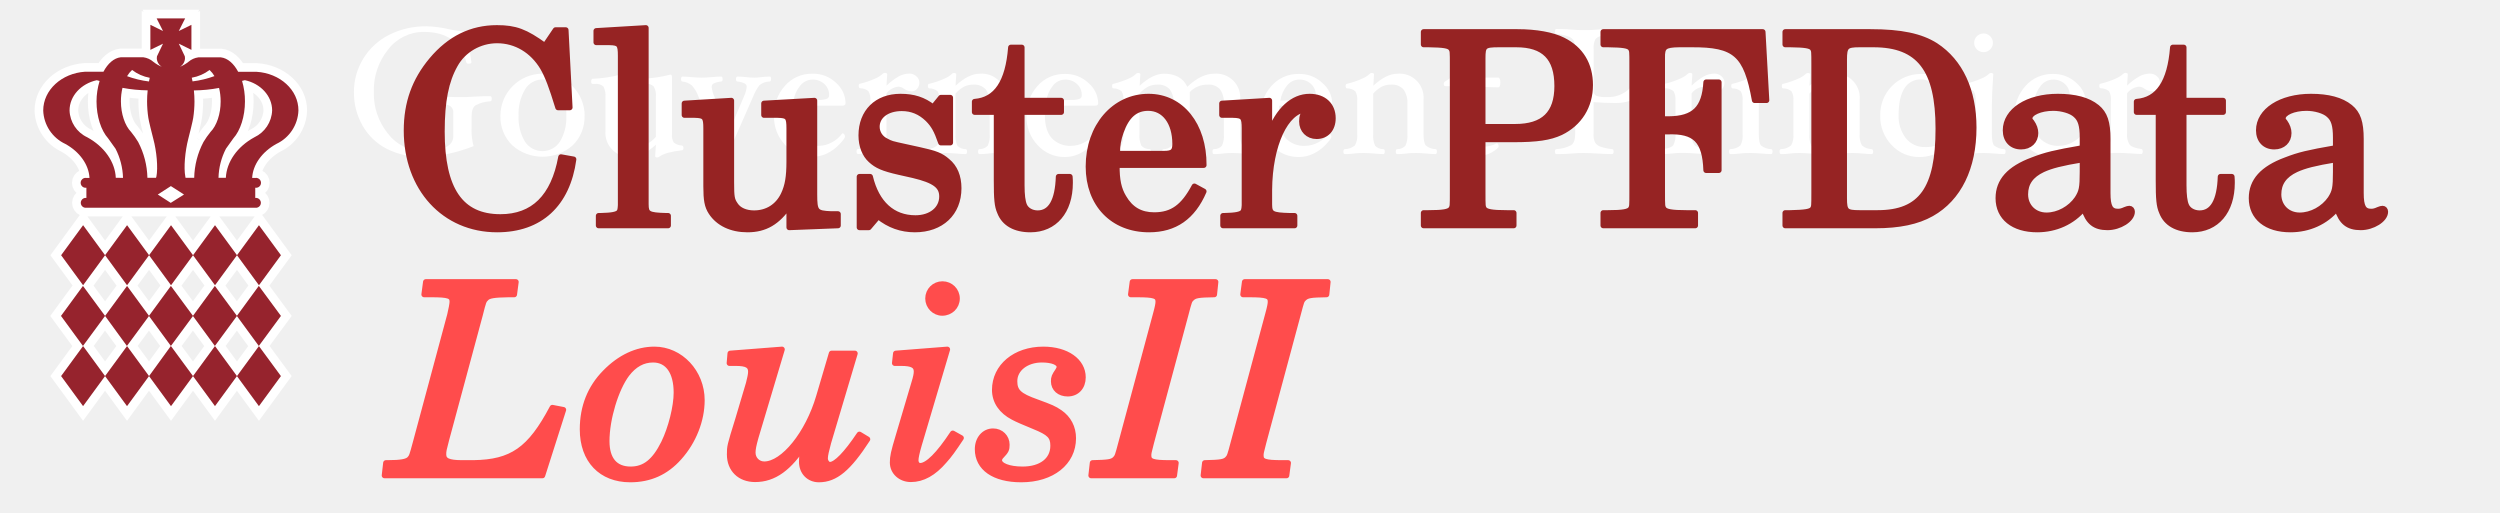
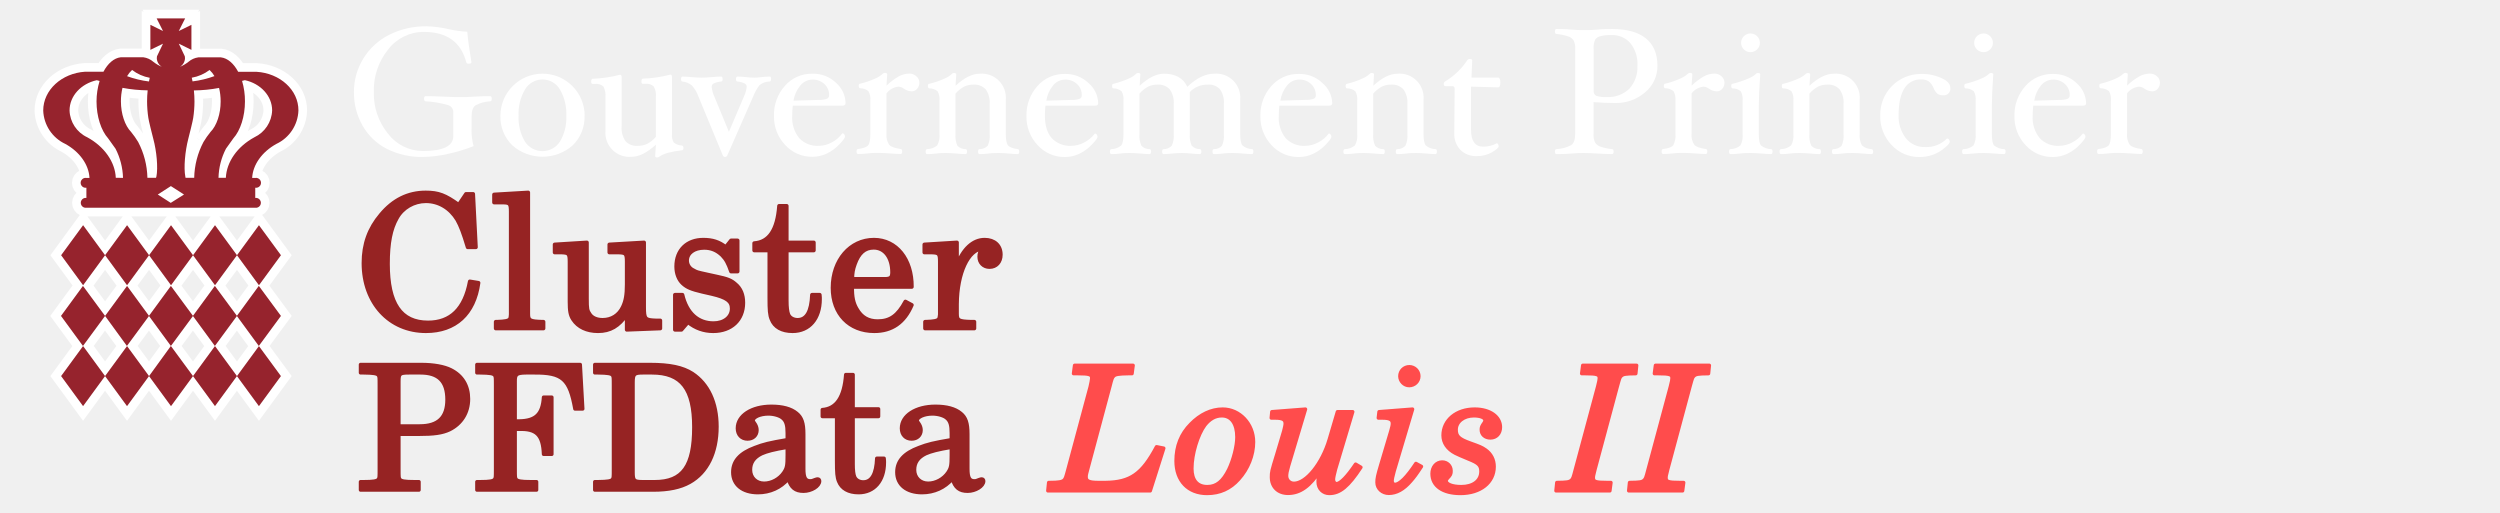
<svg xmlns="http://www.w3.org/2000/svg" width="200" height="41" enable-background="new 0 0 259.9 40" version="1.1" viewBox="0 0 200 41">
  <path class="c" d="m8.406 20.418-1.758 2.401-1.758-2.401 1.758-2.403zm3.518 0-1.76 2.403-1.758-2.406 1.76-2.401zm3.518 0-1.76 2.403-1.758-2.403 1.758-2.401zm3.516 0-1.758 2.401-1.758-2.401 1.758-2.403zm3.518 0-1.76 2.403-1.758-2.403 1.758-2.401zm-14.071 4.856-1.768 2.403-1.758-2.403 1.758-2.401zm3.518 0-1.77 2.403-1.748-2.403 1.76-2.401zm3.518 0-1.77 2.403-1.758-2.403 1.758-2.401zm3.516 0-1.768 2.403-1.758-2.403 1.758-2.401zm3.518 0-1.77 2.403-1.758-2.403 1.758-2.403zm-14.071 4.812-1.758 2.403-1.758-2.403 1.758-2.403zm3.518 0-1.76 2.406-1.758-2.406 1.76-2.401zm3.518 0-1.76 2.406-1.758-2.403 1.748-2.411zm3.516 0-1.758 2.403-1.758-2.403 1.758-2.403zm3.518 0-1.76 2.406-1.758-2.403 1.758-2.401zm-1.956-24.342h-1.464c-0.349-0.658-0.838-1.093-1.382-1.155h-1.807a1.516 1.516 0 0 0-0.786 0.354 2.742 2.742 0 0 1-0.687 0.403 0.826 0.826 0 0 0 0.408-0.692 0.762 0.762 0 0 0-0.015-0.151l-0.48-1.009 1.009 0.495v-2.003l-1.011 0.495 0.509-1.009h-2.28l0.509 1.009-1.011-0.495v2.003l1.011-0.495-0.482 1.009a0.762 0.762 0 0 0-0.015 0.151 0.826 0.826 0 0 0 0.408 0.692 2.742 2.742 0 0 1-0.687-0.403 1.508 1.508 0 0 0-0.796-0.361h-1.81c-0.544 0.062-1.034 0.495-1.382 1.155h-1.464c-1.872 0.119-3.355 1.459-3.355 3.103a3.066 3.066 0 0 0 1.765 2.673c1.15 0.63 1.882 1.659 1.936 2.72h-0.247a0.398 0.398 0 1 0 0 0.786v0.813a0.398 0.398 0 1 0 0 0.789h13.508a0.398 0.398 0 1 0 0-0.789v-0.813a0.398 0.398 0 1 0 0-0.786h-0.247c0.054-1.056 0.786-2.084 1.936-2.72a3.066 3.066 0 0 0 1.765-2.673c0.012-1.644-1.479-2.984-3.355-3.096zm-3.758-0.151a2.166 2.166 0 0 1 0.396 0.495 7.781 7.781 0 0 1-1.753 0.423c-0.017-0.099-0.042-0.198-0.062-0.294a3.288 3.288 0 0 0 1.429-0.623zm-6.199 0a3.288 3.288 0 0 0 1.419 0.631c-0.02 0.096-0.042 0.195-0.062 0.294a7.816 7.816 0 0 1-1.753-0.423 2.225 2.225 0 0 1 0.405-0.502zm-1.298 8.632c-0.052-1.261-0.912-2.495-2.28-3.241a2.455 2.455 0 0 1-1.419-2.144c0-1.169 0.927-2.151 2.178-2.423 0.077 0.017 0.153 0.037 0.227 0.059a5.59 5.59 0 0 0-0.247 1.637c0 1.197 0.359 2.319 0.937 2.967l0.586 0.821a5.417 5.417 0 0 1 0.596 2.327zm3.237-0.082-0.015 0.079h-0.692a6.456 6.456 0 0 0-0.742-2.866 6.755 6.755 0 0 0-0.564-0.801c-0.495-0.507-0.813-1.446-0.813-2.445a4.567 4.567 0 0 1 0.124-1.083 11.374 11.374 0 0 0 2.015 0.2 8.407 8.407 0 0 0-0.047 0.88 8.968 8.968 0 0 0 0.101 1.32s0.017 0.203 0.398 1.686c0.265 0.987 0.391 2.297 0.245 3.029zm1.16 2.087-1.036-0.668 1.046-0.675 1.051 0.675zm2.618-4.871a6.429 6.429 0 0 0-0.742 2.866h-0.692l-0.015-0.079c-0.146-0.742-0.02-2.052 0.23-3.026 0.381-1.484 0.398-1.686 0.398-1.686a8.968 8.968 0 0 0 0.101-1.32 8.407 8.407 0 0 0-0.047-0.88 11.374 11.374 0 0 0 2.015-0.2 4.564 4.564 0 0 1 0.126 1.083c0 0.989-0.312 1.938-0.816 2.445a6.755 6.755 0 0 0-0.559 0.799zm4.072-0.376c-1.37 0.742-2.225 1.978-2.282 3.241h-0.588a5.348 5.348 0 0 1 0.596-2.327l0.586-0.821c0.576-0.645 0.935-1.768 0.935-2.967a5.687 5.687 0 0 0-0.232-1.637c0.074-0.022 0.148-0.042 0.225-0.059 1.251 0.272 2.181 1.254 2.181 2.423a2.473 2.473 0 0 1-1.419 2.146z" fill="#fff" stroke="#fff" stroke-width="1.385" />
  <path class="c" d="m8.406 20.418-1.758 2.401-1.758-2.401 1.758-2.403zm3.518 0-1.76 2.403-1.758-2.406 1.76-2.401zm3.518 0-1.76 2.403-1.758-2.403 1.758-2.401zm3.516 0-1.758 2.401-1.758-2.401 1.758-2.403zm3.518 0-1.76 2.403-1.758-2.403 1.758-2.401zm-14.071 4.856-1.768 2.403-1.758-2.403 1.758-2.401zm3.518 0-1.77 2.403-1.748-2.403 1.76-2.401zm3.518 0-1.77 2.403-1.758-2.403 1.758-2.401zm3.516 0-1.768 2.403-1.758-2.403 1.758-2.401zm3.518 0-1.77 2.403-1.758-2.403 1.758-2.403zm-14.071 4.812-1.758 2.403-1.758-2.403 1.758-2.403zm3.518 0-1.76 2.406-1.758-2.406 1.76-2.401zm3.518 0-1.76 2.406-1.758-2.403 1.748-2.411zm3.516 0-1.758 2.403-1.758-2.403 1.758-2.403zm3.518 0-1.76 2.406-1.758-2.403 1.758-2.401zm-1.956-24.342h-1.464c-0.349-0.658-0.838-1.093-1.382-1.155h-1.807a1.516 1.516 0 0 0-0.786 0.354 2.742 2.742 0 0 1-0.687 0.403 0.826 0.826 0 0 0 0.408-0.692 0.762 0.762 0 0 0-0.015-0.151l-0.48-1.009 1.009 0.495v-2.003l-1.011 0.495 0.509-1.009h-2.28l0.509 1.009-1.011-0.495v2.003l1.011-0.495-0.482 1.009a0.762 0.762 0 0 0-0.015 0.151 0.826 0.826 0 0 0 0.408 0.692 2.742 2.742 0 0 1-0.687-0.403 1.508 1.508 0 0 0-0.796-0.361h-1.81c-0.544 0.062-1.034 0.495-1.382 1.155h-1.464c-1.872 0.119-3.355 1.459-3.355 3.103a3.066 3.066 0 0 0 1.765 2.673c1.15 0.63 1.882 1.659 1.936 2.72h-0.247a0.398 0.398 0 1 0 0 0.786v0.813a0.398 0.398 0 1 0 0 0.789h13.508a0.398 0.398 0 1 0 0-0.789v-0.813a0.398 0.398 0 1 0 0-0.786h-0.247c0.054-1.056 0.786-2.084 1.936-2.72a3.066 3.066 0 0 0 1.765-2.673c0.012-1.644-1.479-2.984-3.355-3.096zm-3.758-0.151a2.166 2.166 0 0 1 0.396 0.495 7.781 7.781 0 0 1-1.753 0.423c-0.017-0.099-0.042-0.198-0.062-0.294a3.288 3.288 0 0 0 1.429-0.623zm-6.199 0a3.288 3.288 0 0 0 1.419 0.631c-0.02 0.096-0.042 0.195-0.062 0.294a7.816 7.816 0 0 1-1.753-0.423 2.225 2.225 0 0 1 0.405-0.502zm-1.298 8.632c-0.052-1.261-0.912-2.495-2.28-3.241a2.455 2.455 0 0 1-1.419-2.144c0-1.169 0.927-2.151 2.178-2.423 0.077 0.017 0.153 0.037 0.227 0.059a5.59 5.59 0 0 0-0.247 1.637c0 1.197 0.359 2.319 0.937 2.967l0.586 0.821a5.417 5.417 0 0 1 0.596 2.327zm3.237-0.082-0.015 0.079h-0.692a6.456 6.456 0 0 0-0.742-2.866 6.755 6.755 0 0 0-0.564-0.801c-0.495-0.507-0.813-1.446-0.813-2.445a4.567 4.567 0 0 1 0.124-1.083 11.374 11.374 0 0 0 2.015 0.2 8.407 8.407 0 0 0-0.047 0.88 8.968 8.968 0 0 0 0.101 1.32s0.017 0.203 0.398 1.686c0.265 0.987 0.391 2.297 0.245 3.029zm1.16 2.087-1.036-0.668 1.046-0.675 1.051 0.675zm2.618-4.871a6.429 6.429 0 0 0-0.742 2.866h-0.692l-0.015-0.079c-0.146-0.742-0.02-2.052 0.23-3.026 0.381-1.484 0.398-1.686 0.398-1.686a8.968 8.968 0 0 0 0.101-1.32 8.407 8.407 0 0 0-0.047-0.88 11.374 11.374 0 0 0 2.015-0.2 4.564 4.564 0 0 1 0.126 1.083c0 0.989-0.312 1.938-0.816 2.445a6.755 6.755 0 0 0-0.559 0.799zm4.072-0.376c-1.37 0.742-2.225 1.978-2.282 3.241h-0.588a5.348 5.348 0 0 1 0.596-2.327l0.586-0.821c0.576-0.645 0.935-1.768 0.935-2.967a5.687 5.687 0 0 0-0.232-1.637c0.074-0.022 0.148-0.042 0.225-0.059 1.251 0.272 2.181 1.254 2.181 2.423a2.473 2.473 0 0 1-1.419 2.146z" fill="#96232d" stroke-width=".247" />
  <g transform="matrix(.60611 0 0 .60611 -42.439 32.745)">
    <g transform="matrix(.44483 0 0 .44483 -124.02 -88.45)" fill="#fff">
      <path d="m582.12 106.73c0 0.44-0.14 0.68-0.43 0.72a10.3 10.3 0 0 0-4.39 1.2c-0.78 0.55-1.16 1.65-1.16 3.31v3.14a18.3 18.3 0 0 0 0.59 5.66 49.92 49.92 0 0 1-7.7 2.31 35.46 35.46 0 0 1-7.3 0.89 23 23 0 0 1-10.74-2.4 17.44 17.44 0 0 1-7.19-6.87 19.61 19.61 0 0 1-2.57-9.94 18.73 18.73 0 0 1 2.79-10 19 19 0 0 1 7.7-7.05 24 24 0 0 1 11.13-2.51 33.38 33.38 0 0 1 6.5 0.85 29.26 29.26 0 0 0 5.5 0.75c0.23 2.49 0.65 5.51 1.24 9.07 0 0.29-0.29 0.43-0.86 0.43-0.38 0-0.6-0.14-0.67-0.43q-2.37-9-12.56-9a13.21 13.21 0 0 0-10.59 5.17 19.18 19.18 0 0 0-4.28 12.67 18.77 18.77 0 0 0 4.23 12.39 13 13 0 0 0 10.35 5.11q9 0 9-4.43v-7.06a2.16 2.16 0 0 0-1.43-2.1 29 29 0 0 0-6.81-1.16c-0.28 0-0.43-0.26-0.43-0.79s0.15-0.73 0.43-0.73c1.2 0 3 0 5.31 0.13s3.92 0.14 5 0.14 2.49 0 4.26-0.14 3.44-0.13 4.64-0.13c0.32 0.07 0.44 0.3 0.44 0.8z" />
      <path d="m609.66 111.74a11.75 11.75 0 0 1-3.48 8.74 13.56 13.56 0 0 1-18 0 11.75 11.75 0 0 1-3.49-8.73 12.5 12.5 0 1 1 25 0zm-5.42 0a14.16 14.16 0 0 0-1.89-7.8 6 6 0 0 0-10.36 0 14.1 14.1 0 0 0-1.91 7.79 13.77 13.77 0 0 0 1.88 7.67 6.19 6.19 0 0 0 10.4 0 13.71 13.71 0 0 0 1.88-7.71z" />
      <path d="m639 121.36c0 0.38-0.14 0.59-0.43 0.62-3.25 0.36-5.48 1-6.67 1.85a1.29 1.29 0 0 1-0.75 0.29c-0.36 0-0.54-0.14-0.54-0.43l0.21-3.36c-2.64 2.38-5 3.58-7.18 3.58a7.13 7.13 0 0 1-7.78-7.7v-10a5.6 5.6 0 0 0-0.61-3.15 3.08 3.08 0 0 0-2.45-0.77h-0.77c-0.27 0-0.41-0.23-0.41-0.69s0.15-0.84 0.43-0.84a36.76 36.76 0 0 0 8.13-1.2c0.32 0 0.48 0.23 0.48 0.67v14.67a6.76 6.76 0 0 0 1.16 4.39 4.46 4.46 0 0 0 3.62 1.37 6.34 6.34 0 0 0 2.8-0.58 8.92 8.92 0 0 0 2.58-2.09v-11.8a5.38 5.38 0 0 0-0.63-3.14 3.08 3.08 0 0 0-2.5-0.79h-0.76c-0.26 0-0.4-0.23-0.4-0.69s0.15-0.84 0.43-0.84a37 37 0 0 0 8.15-1.2c0.33 0 0.49 0.23 0.49 0.67v17a4.08 4.08 0 0 0 0.52 2.47 4 4 0 0 0 2.45 0.89c0.28 0.09 0.43 0.33 0.43 0.8z" />
      <path d="m665 100.84c0 0.46-0.14 0.7-0.43 0.74a4.87 4.87 0 0 0-3 1.07 13.94 13.94 0 0 0-1.91 3.44l-7.66 17.44a0.71 0.71 0 0 1-1.31 0l-7.22-17.44a9.27 9.27 0 0 0-2-3.37 5.13 5.13 0 0 0-2.76-1.14c-0.29 0-0.43-0.28-0.43-0.72s0.14-0.75 0.42-0.75c0.71 0 1.59 0.06 2.65 0.16s2.13 0.16 3 0.16 1.88-0.05 3.1-0.16 2-0.16 2.74-0.16c0.29 0 0.43 0.25 0.43 0.75s-0.14 0.68-0.43 0.72a6.42 6.42 0 0 0-2.22 0.57 1.15 1.15 0 0 0-0.6 1 9.52 9.52 0 0 0 0.78 2.86l4.34 10.5 4.45-10.47a8.82 8.82 0 0 0 0.84-2.89 1.14 1.14 0 0 0-0.62-1 6.33 6.33 0 0 0-2.15-0.57c-0.29 0-0.43-0.28-0.43-0.72s0.14-0.75 0.43-0.75a24.86 24.86 0 0 1 2.55 0.16 20.89 20.89 0 0 0 2.47 0.16c0.37 0 1 0 1.82-0.13a26.24 26.24 0 0 1 2.81-0.19c0.22 0 0.34 0.24 0.34 0.73z" />
      <path d="m687.1 108c0 0.5-0.33 0.75-1 0.75h-14.66a26.29 26.29 0 0 0-0.17 3 9.61 9.61 0 0 0 2.06 6.6 7.38 7.38 0 0 0 5.83 2.31 8.22 8.22 0 0 0 3.83-1 9 9 0 0 0 3.11-2.66l0.14-0.06a0.62 0.62 0 0 1 0.47 0.3 1.08 1.08 0 0 1 0.22 0.69c0 0.38-0.57 1.15-1.71 2.33a12.47 12.47 0 0 1-3.73 2.71 9.91 9.91 0 0 1-4.21 0.94 10.68 10.68 0 0 1-8.12-3.53 12.14 12.14 0 0 1-3.3-8.64 12.83 12.83 0 0 1 3.23-8.86 10.51 10.51 0 0 1 8.19-3.62 9.71 9.71 0 0 1 7 2.71 8.17 8.17 0 0 1 2.82 6.03zm-4.88-2.34a4.39 4.39 0 0 0-1.38-3.32 5 5 0 0 0-3.56-1.33 4.64 4.64 0 0 0-3.58 1.73 9.33 9.33 0 0 0-2.05 4.52l7.45-0.22a7 7 0 0 0 2.41-0.32 1.06 1.06 0 0 0 0.71-1.11z" />
      <path d="m709 101.92a2.65 2.65 0 0 1-0.66 1.82 2.05 2.05 0 0 1-1.6 0.75 4.14 4.14 0 0 1-2.33-0.78 2.93 2.93 0 0 0-1.58-0.61 5.07 5.07 0 0 0-3.59 2v12a5 5 0 0 0 0.8 3.24c0.54 0.62 1.68 1 3.44 1.27q0.42 0 0.42 0.72t-0.42 0.75c-0.74 0-1.77-0.06-3.11-0.16s-2.66-0.16-3.53-0.16-2 0-3.23 0.16-2.09 0.16-2.82 0.16c-0.28 0-0.43-0.25-0.43-0.75s0.15-0.69 0.43-0.72c1.56-0.2 2.55-0.56 3-1.09s0.66-1.67 0.66-3.41v-9.86a4.72 4.72 0 0 0-0.55-2.79 3.77 3.77 0 0 0-2.46-0.88c-0.28 0-0.43-0.24-0.43-0.71s0.15-0.65 0.43-0.65a24.1 24.1 0 0 0 4.38-1.49 7.86 7.86 0 0 0 2.26-1.4 0.92 0.92 0 0 1 0.64-0.32c0.49 0 0.74 0.15 0.74 0.43l-0.21 3.36a18.53 18.53 0 0 1 3.68-2.77 6.57 6.57 0 0 1 3.07-0.8 3 3 0 0 1 2.12 0.8 2.44 2.44 0 0 1 0.88 1.89z" />
      <path d="m738.63 122.36c0 0.5-0.14 0.75-0.43 0.75-0.71 0-1.59-0.06-2.63-0.16s-2.14-0.16-3-0.16-1.91 0-3.07 0.16-1.94 0.16-2.65 0.16c-0.29 0-0.43-0.25-0.43-0.75s0.15-0.69 0.43-0.72a3.31 3.31 0 0 0 2.43-1 6.78 6.78 0 0 0 0.58-3.47v-8.91a6.69 6.69 0 0 0-1.18-4.37 4.53 4.53 0 0 0-3.65-1.39 6 6 0 0 0-2.75 0.59 9.09 9.09 0 0 0-2.56 2.08v12a6.92 6.92 0 0 0 0.57 3.47 3.33 3.33 0 0 0 2.43 1c0.29 0 0.43 0.27 0.43 0.72s-0.14 0.75-0.43 0.75c-0.73 0-1.62-0.06-2.68-0.16s-2.18-0.16-3.06-0.16-1.86 0-3 0.16-2 0.16-2.68 0.16c-0.29 0-0.43-0.25-0.43-0.75s0.14-0.69 0.43-0.72a4.75 4.75 0 0 0 3-1.11 5.84 5.84 0 0 0 0.67-3.39v-9.86a4.87 4.87 0 0 0-0.55-2.8 3.83 3.83 0 0 0-2.46-0.87c-0.28 0-0.43-0.24-0.43-0.71s0.15-0.65 0.43-0.65a24.68 24.68 0 0 0 4.43-1.51 7.33 7.33 0 0 0 2.22-1.38 0.79 0.79 0 0 1 0.59-0.32c0.5 0 0.75 0.15 0.75 0.43l-0.21 3.36q3.85-3.57 7.17-3.57a7.14 7.14 0 0 1 7.74 7.68v10.19c0 1.74 0.22 2.88 0.66 3.41s1.41 0.9 2.93 1.1c0.25 0.03 0.39 0.27 0.39 0.72z" />
      <path d="m762.07 108c0 0.5-0.32 0.75-1 0.75h-14.66a26.33 26.33 0 0 0-0.16 3q0 4.29 2 6.6a7.39 7.39 0 0 0 5.83 2.31 8.22 8.22 0 0 0 3.83-1 9.18 9.18 0 0 0 3.12-2.59l0.13-0.06a0.62 0.62 0 0 1 0.47 0.3 1.08 1.08 0 0 1 0.23 0.69c0 0.38-0.58 1.15-1.72 2.33a12.47 12.47 0 0 1-3.73 2.71 9.91 9.91 0 0 1-4.21 0.94 10.68 10.68 0 0 1-8.12-3.53 12.14 12.14 0 0 1-3.3-8.64 12.83 12.83 0 0 1 3.23-8.86 10.5 10.5 0 0 1 8.19-3.62 9.71 9.71 0 0 1 7 2.71 8.17 8.17 0 0 1 2.87 5.96zm-4.88-2.34a4.36 4.36 0 0 0-1.39-3.32 4.93 4.93 0 0 0-3.55-1.33 4.62 4.62 0 0 0-3.58 1.73 9.33 9.33 0 0 0-2 4.52l7.46-0.22a6.85 6.85 0 0 0 2.39-0.32 1.06 1.06 0 0 0 0.67-1.11z" />
      <path d="m808.1 122.36q0 0.75-0.42 0.75c-0.72 0-1.59-0.06-2.63-0.16s-2.16-0.16-3-0.16-1.88 0-3 0.16-1.91 0.16-2.64 0.16c-0.29 0-0.43-0.25-0.43-0.75s0.14-0.69 0.43-0.72a3.2 3.2 0 0 0 2.38-1 7 7 0 0 0 0.56-3.47v-8.91a6.79 6.79 0 0 0-1.15-4.39 4.42 4.42 0 0 0-3.61-1.37 7.09 7.09 0 0 0-5.34 2.19v12.48a6.78 6.78 0 0 0 0.58 3.47 3.34 3.34 0 0 0 2.41 1c0.29 0 0.43 0.27 0.43 0.72s-0.15 0.75-0.43 0.75a24.47 24.47 0 0 1-2.5-0.16 27.19 27.19 0 0 0-2.85-0.16 28.35 28.35 0 0 0-2.93 0.16 24.65 24.65 0 0 1-2.5 0.16c-0.29 0-0.43-0.25-0.43-0.75s0.14-0.69 0.43-0.72a3.29 3.29 0 0 0 2.43-1 6.78 6.78 0 0 0 0.58-3.47v-8.91a6.64 6.64 0 0 0-1.18-4.37 4.54 4.54 0 0 0-3.66-1.39 6 6 0 0 0-2.75 0.59 9 9 0 0 0-2.57 2.08v12a6.78 6.78 0 0 0 0.58 3.47 3.29 3.29 0 0 0 2.43 1c0.29 0 0.43 0.27 0.43 0.72s-0.14 0.75-0.43 0.75c-0.73 0-1.62-0.06-2.67-0.16s-2.18-0.16-3.06-0.16-1.9 0-3 0.16-1.89 0.16-2.62 0.16c-0.29 0-0.43-0.25-0.43-0.75s0.14-0.69 0.43-0.72a4.67 4.67 0 0 0 2.93-1.09c0.44-0.54 0.66-1.67 0.66-3.41v-9.86a4.78 4.78 0 0 0-0.55-2.8 3.73 3.73 0 0 0-2.4-0.87c-0.29 0-0.43-0.24-0.43-0.71s0.14-0.65 0.43-0.65a24.69 24.69 0 0 0 4.41-1.51 7.47 7.47 0 0 0 2.22-1.38 0.75 0.75 0 0 1 0.58-0.32c0.5 0 0.75 0.15 0.75 0.43l-0.21 3.36c2.58-2.38 5-3.57 7.21-3.57q5.12 0 6.94 3.89 4.07-3.89 7.94-3.89a7.12 7.12 0 0 1 7.75 7.68v10.19c0 1.74 0.22 2.88 0.66 3.41a4.64 4.64 0 0 0 2.94 1.1q0.3 0.05 0.3 0.72z" />
      <path d="m831.51 108q0 0.75-1 0.75h-14.7a28.86 28.86 0 0 0-0.16 3 9.66 9.66 0 0 0 2 6.6 7.41 7.41 0 0 0 5.84 2.31 8.25 8.25 0 0 0 3.83-1 9 9 0 0 0 3.11-2.59l0.14-0.06a0.6 0.6 0 0 1 0.46 0.3 1 1 0 0 1 0.23 0.69c0 0.38-0.57 1.15-1.71 2.33a12.47 12.47 0 0 1-3.73 2.71 9.91 9.91 0 0 1-4.21 0.94 10.67 10.67 0 0 1-8.12-3.53 12.14 12.14 0 0 1-3.3-8.64 12.83 12.83 0 0 1 3.23-8.86 10.5 10.5 0 0 1 8.19-3.62 9.67 9.67 0 0 1 7 2.71 8.13 8.13 0 0 1 2.9 5.96zm-4.88-2.34a4.36 4.36 0 0 0-1.38-3.32 4.93 4.93 0 0 0-3.55-1.34 4.62 4.62 0 0 0-3.58 1.73 9.33 9.33 0 0 0-2 4.52l7.45-0.22a6.88 6.88 0 0 0 2.4-0.32 1 1 0 0 0 0.66-1.1z" />
      <path d="m862.56 122.36q0 0.75-0.42 0.75c-0.72 0-1.6-0.06-2.63-0.16s-2.15-0.16-3-0.16-1.91 0-3.07 0.16-1.93 0.16-2.64 0.16c-0.29 0-0.43-0.25-0.43-0.75s0.14-0.69 0.43-0.72a3.29 3.29 0 0 0 2.42-1 6.78 6.78 0 0 0 0.58-3.47v-8.91a6.64 6.64 0 0 0-1.18-4.37 4.52 4.52 0 0 0-3.65-1.39 6 6 0 0 0-2.75 0.59 9.23 9.23 0 0 0-2.56 2.08v12a6.89 6.89 0 0 0 0.58 3.47 3.29 3.29 0 0 0 2.43 1c0.28 0 0.43 0.27 0.43 0.72s-0.15 0.75-0.43 0.75c-0.74 0-1.63-0.06-2.69-0.16s-2.18-0.16-3.05-0.16-1.86 0-3 0.16-1.94 0.16-2.68 0.16c-0.28 0-0.43-0.25-0.43-0.75s0.15-0.69 0.43-0.72a4.75 4.75 0 0 0 3-1.11 5.84 5.84 0 0 0 0.67-3.39v-9.86a4.78 4.78 0 0 0-0.55-2.8 3.8 3.8 0 0 0-2.45-0.87c-0.29 0-0.43-0.24-0.43-0.71s0.14-0.65 0.43-0.65a24.55 24.55 0 0 0 4.42-1.51 7.56 7.56 0 0 0 2.23-1.38 0.77 0.77 0 0 1 0.59-0.32c0.5 0 0.75 0.15 0.75 0.43l-0.22 3.36q3.86-3.57 7.18-3.57a7.12 7.12 0 0 1 7.73 7.68v10.19c0 1.74 0.22 2.88 0.66 3.41a4.64 4.64 0 0 0 2.94 1.1q0.36 0.05 0.36 0.72z" />
      <path d="m881.39 101.87c0 1-0.23 1.44-0.7 1.44l-8-0.21v12.8q0 5 3.59 5a8 8 0 0 0 4.05-1 0.49 0.49 0 0 1 0.39 0.28 1.07 1.07 0 0 1 0.17 0.6c0 0.44-0.66 1-2 1.8a8.85 8.85 0 0 1-4.48 1.13 6.48 6.48 0 0 1-4.87-1.85 6.67 6.67 0 0 1-1.82-4.9v-0.24l0.11-13c0-0.5-0.22-0.75-0.65-0.75h-2c-0.39 0-0.59-0.22-0.59-0.68a0.85 0.85 0 0 1 0.49-0.79 20.57 20.57 0 0 0 6.46-6.18 0.88 0.88 0 0 1 0.75-0.43q0.75 0 0.75 0.42l-0.21 5.1h7.88c0.45 0.02 0.68 0.5 0.68 1.46z" />
      <path d="m928 96.88a10.07 10.07 0 0 1-3.63 7.88 13.09 13.09 0 0 1-9 3.19c-2.14 0-4.25-0.08-6.32-0.26v9.44a5.24 5.24 0 0 0 0.47 2.61 3.14 3.14 0 0 0 1.63 1.19 15.14 15.14 0 0 0 3.42 0.71c0.29 0 0.43 0.27 0.43 0.72s-0.14 0.75-0.43 0.75c-1.2 0-2.62-0.06-4.26-0.16s-2.91-0.16-4-0.16-2.43 0-4 0.16-3.09 0.16-4.29 0.16c-0.28 0-0.43-0.25-0.43-0.75s0.15-0.69 0.43-0.72a10.27 10.27 0 0 0 4.41-1.2c0.78-0.55 1.17-1.66 1.17-3.31v-25.13a5.38 5.38 0 0 0-0.47-2.63 3.18 3.18 0 0 0-1.65-1.2 16.67 16.67 0 0 0-3.46-0.71c-0.28 0-0.43-0.24-0.43-0.73s0.15-0.73 0.43-0.73c1.2 0 2.63 0 4.29 0.16s2.93 0.16 4 0.16 2.42 0 4-0.16 3.06-0.16 4.26-0.16q6.58 0 10 2.77c2.28 1.85 3.43 4.56 3.43 8.11zm-5.93 0a9.86 9.86 0 0 0-2.1-6.69 7.08 7.08 0 0 0-5.59-2.4 12.26 12.26 0 0 0-3.23 0.32 2.67 2.67 0 0 0-1.61 1 5.89 5.89 0 0 0-0.47 2.86v12.28a1.59 1.59 0 0 0 0.72 1.54 8 8 0 0 0 3.14 0.39 8.93 8.93 0 0 0 6.76-2.49 9.49 9.49 0 0 0 2.37-6.81z" />
      <path d="m947.89 101.92a2.65 2.65 0 0 1-0.66 1.82 2.05 2.05 0 0 1-1.6 0.75 4.14 4.14 0 0 1-2.33-0.78 3 3 0 0 0-1.58-0.61 5.07 5.07 0 0 0-3.59 2v12a5 5 0 0 0 0.8 3.24c0.54 0.62 1.68 1 3.43 1.27 0.29 0 0.43 0.27 0.43 0.72s-0.14 0.75-0.43 0.75c-0.73 0-1.77-0.06-3.11-0.16s-2.65-0.16-3.52-0.16-2 0-3.23 0.16-2.09 0.16-2.82 0.16c-0.29 0-0.43-0.25-0.43-0.75s0.14-0.69 0.43-0.72c1.56-0.2 2.55-0.56 3-1.09a6 6 0 0 0 0.66-3.41v-9.86a4.81 4.81 0 0 0-0.55-2.79 3.77 3.77 0 0 0-2.46-0.88c-0.28 0-0.43-0.24-0.43-0.71s0.15-0.65 0.43-0.65a24.1 24.1 0 0 0 4.38-1.49 7.62 7.62 0 0 0 2.25-1.4 1 1 0 0 1 0.64-0.32c0.5 0 0.75 0.15 0.75 0.43l-0.21 3.36a18.25 18.25 0 0 1 3.68-2.77 6.54 6.54 0 0 1 3.07-0.8 3 3 0 0 1 2.12 0.8 2.44 2.44 0 0 1 0.88 1.89z" />
      <path d="m962.15 122.36c0 0.5-0.14 0.75-0.43 0.75-0.73 0-1.67-0.06-2.81-0.16s-2.36-0.16-3.23-0.16-2 0-3.21 0.16-2.05 0.16-2.79 0.16c-0.28 0-0.43-0.25-0.43-0.75s0.15-0.69 0.43-0.72a4.71 4.71 0 0 0 2.94-1.09 6 6 0 0 0 0.65-3.41v-9.86a4.88 4.88 0 0 0-0.54-2.8 3.74 3.74 0 0 0-2.41-0.87c-0.28 0-0.42-0.24-0.42-0.71s0.14-0.66 0.42-0.66a27.67 27.67 0 0 0 4.6-1.53 7.17 7.17 0 0 0 2.25-1.35 0.77 0.77 0 0 1 0.59-0.32c0.49 0 0.74 0.15 0.74 0.43q-0.42 6-0.42 9.28v8.38c0 1.74 0.21 2.88 0.65 3.42a4.8 4.8 0 0 0 3 1.09c0.27 0.03 0.42 0.27 0.42 0.72zm-3.75-32.25a2.69 2.69 0 0 1-0.82 1.94 2.79 2.79 0 0 1-4.76-1.94 2.79 2.79 0 1 1 5.58 0z" />
      <path d="m992 122.36c0 0.5-0.14 0.75-0.43 0.75-0.72 0-1.59-0.06-2.63-0.16s-2.15-0.16-3-0.16-1.92 0-3.08 0.16-1.93 0.16-2.64 0.16c-0.29 0-0.43-0.25-0.43-0.75s0.14-0.69 0.43-0.72a3.33 3.33 0 0 0 2.43-1 6.92 6.92 0 0 0 0.57-3.47v-8.91a6.64 6.64 0 0 0-1.18-4.37 4.49 4.49 0 0 0-3.64-1.39 6 6 0 0 0-2.75 0.59 9 9 0 0 0-2.56 2.08v12a6.92 6.92 0 0 0 0.57 3.47 3.33 3.33 0 0 0 2.43 1c0.29 0 0.43 0.27 0.43 0.72s-0.14 0.75-0.43 0.75c-0.73 0-1.63-0.06-2.68-0.16s-2.18-0.16-3.06-0.16-1.86 0-3 0.16-1.95 0.16-2.68 0.16c-0.29 0-0.43-0.25-0.43-0.75s0.14-0.69 0.43-0.72a4.75 4.75 0 0 0 3-1.11 5.84 5.84 0 0 0 0.67-3.39v-9.86a4.77 4.77 0 0 0-0.56-2.8 3.77 3.77 0 0 0-2.45-0.87c-0.29 0-0.43-0.24-0.43-0.71s0.14-0.65 0.43-0.65a24.28 24.28 0 0 0 4.42-1.51 7.42 7.42 0 0 0 2.23-1.38 0.79 0.79 0 0 1 0.59-0.32c0.5 0 0.75 0.15 0.75 0.43l-0.21 3.36c2.56-2.38 5-3.57 7.17-3.57a7.12 7.12 0 0 1 7.73 7.68v10.19a6 6 0 0 0 0.66 3.41 4.64 4.64 0 0 0 2.94 1.1c0.22 0.03 0.39 0.27 0.39 0.72z" />
      <path d="m1014.9 103.47a1.94 1.94 0 0 1-2.2 2.19 2.69 2.69 0 0 1-1.54-0.4 4.28 4.28 0 0 1-1.22-1.73 4.62 4.62 0 0 0-1.54-2.07 4.11 4.11 0 0 0-2.14-0.5 5.53 5.53 0 0 0-5 2.68q-1.69 2.69-1.7 7.84a10.6 10.6 0 0 0 2.15 6.92 7 7 0 0 0 5.74 2.62 8.45 8.45 0 0 0 6.46-2.53h0.13a0.62 0.62 0 0 1 0.47 0.3 1.14 1.14 0 0 1 0.23 0.68c0 0.36-0.52 1-1.57 1.84a11.16 11.16 0 0 1-3.43 2 11.76 11.76 0 0 1-4 0.67 11 11 0 0 1-8.21-3.51 12.16 12.16 0 0 1-3.42-8.87 12.05 12.05 0 0 1 12.06-12.27 13.7 13.7 0 0 1 6.13 1.24c1.73 0.76 2.6 1.75 2.6 2.9z" />
      <path d="m1031.3 122.36c0 0.5-0.14 0.75-0.43 0.75-0.73 0-1.67-0.06-2.81-0.16s-2.36-0.16-3.24-0.16-1.95 0-3.2 0.16-2 0.16-2.79 0.16c-0.28 0-0.43-0.25-0.43-0.75s0.15-0.69 0.43-0.72a4.71 4.71 0 0 0 2.94-1.09 6 6 0 0 0 0.65-3.41v-9.86a4.88 4.88 0 0 0-0.54-2.8 3.74 3.74 0 0 0-2.41-0.87c-0.28 0-0.42-0.24-0.42-0.71s0.14-0.66 0.42-0.66a27.67 27.67 0 0 0 4.6-1.53 7.17 7.17 0 0 0 2.25-1.35 0.77 0.77 0 0 1 0.59-0.32c0.49 0 0.74 0.15 0.74 0.43q-0.42 6-0.42 9.28v8.38c0 1.74 0.21 2.88 0.65 3.42a4.8 4.8 0 0 0 3 1.09c0.28 0.03 0.42 0.27 0.42 0.72zm-3.75-32.25a2.69 2.69 0 0 1-0.82 1.94 2.79 2.79 0 0 1-4.76-1.94 2.79 2.79 0 1 1 5.58 0z" />
      <path d="m1055.2 108q0 0.75-1 0.75h-14.69a26.29 26.29 0 0 0-0.17 3 9.61 9.61 0 0 0 2.06 6.6 7.38 7.38 0 0 0 5.83 2.31 8.22 8.22 0 0 0 3.83-1 9 9 0 0 0 3.11-2.59l0.14-0.06a0.62 0.62 0 0 1 0.47 0.3 1.08 1.08 0 0 1 0.22 0.69c0 0.38-0.57 1.15-1.71 2.33a12.34 12.34 0 0 1-3.73 2.71 9.91 9.91 0 0 1-4.21 0.94 10.67 10.67 0 0 1-8.12-3.53 12.14 12.14 0 0 1-3.3-8.64 12.83 12.83 0 0 1 3.23-8.86 10.53 10.53 0 0 1 8.19-3.62 9.71 9.71 0 0 1 7 2.71 8.15 8.15 0 0 1 2.85 5.96zm-4.87-2.34a4.36 4.36 0 0 0-1.39-3.32 4.93 4.93 0 0 0-3.55-1.33 4.64 4.64 0 0 0-3.58 1.73 9.33 9.33 0 0 0-2 4.52l7.46-0.22a6.85 6.85 0 0 0 2.39-0.32 1.06 1.06 0 0 0 0.67-1.11z" />
      <path d="m1077.1 101.92a2.65 2.65 0 0 1-0.66 1.82 2 2 0 0 1-1.59 0.75 4.15 4.15 0 0 1-2.34-0.78 3 3 0 0 0-1.58-0.61 5.07 5.07 0 0 0-3.59 2v12a5 5 0 0 0 0.8 3.24c0.54 0.62 1.68 1 3.43 1.27 0.29 0 0.43 0.27 0.43 0.72s-0.14 0.75-0.43 0.75c-0.73 0-1.76-0.06-3.11-0.16s-2.65-0.16-3.52-0.16-2 0-3.23 0.16-2.09 0.16-2.82 0.16c-0.29 0-0.43-0.25-0.43-0.75s0.14-0.69 0.43-0.72c1.56-0.2 2.55-0.56 3-1.09s0.66-1.67 0.66-3.41v-9.86a4.72 4.72 0 0 0-0.55-2.79 3.77 3.77 0 0 0-2.46-0.88c-0.28 0-0.43-0.24-0.43-0.71s0.15-0.65 0.43-0.65a24.1 24.1 0 0 0 4.38-1.49 7.62 7.62 0 0 0 2.25-1.4 1 1 0 0 1 0.65-0.32c0.49 0 0.74 0.15 0.74 0.43l-0.21 3.36a18.25 18.25 0 0 1 3.68-2.77 6.55 6.55 0 0 1 3.08-0.8 3 3 0 0 1 2.12 0.8 2.42 2.42 0 0 1 0.87 1.89z" />
    </g>
-     <text x="122.082" y="-24.262" fill="#000000" font-family="sans-serif" font-size="35.388px" letter-spacing="0px" stroke-width=".734" word-spacing="0px" style="font-feature-settings:normal;font-variant-caps:normal;font-variant-ligatures:normal;font-variant-numeric:normal;line-height:0.25" xml:space="preserve">
-       <tspan x="122.082" y="-24.262" fill="#962323" font-family="C059" letter-spacing=".415px" stroke="#962323" stroke-linecap="round" stroke-linejoin="round" stroke-width=".734">Cluster PFData</tspan>
-     </text>
-     <text x="122.082" y="8.735" fill="#000000" font-family="sans-serif" font-size="35.388px" letter-spacing="0px" stroke-width=".734" word-spacing="0px" style="font-feature-settings:normal;font-variant-caps:normal;font-variant-ligatures:normal;font-variant-numeric:normal;line-height:0.25" xml:space="preserve">
-       <tspan x="122.082" y="8.735" fill="#ff4c4c" font-family="C059" font-style="italic" letter-spacing=".415px" stroke="#ff4c4c" stroke-linecap="round" stroke-linejoin="round" stroke-width=".734">LouisII</tspan>
-     </text>
+     <g fill="#000000" font-family="sans-serif" letter-spacing="0px" word-spacing="0px">
+       <text x="116.906" y="-10.677" font-size="24.337px" stroke-width=".505" style="font-feature-settings:normal;font-variant-caps:normal;font-variant-ligatures:normal;font-variant-numeric:normal;line-height:0.25" xml:space="preserve">
+         <tspan x="116.906" y="-10.677" fill="#962323" font-family="C059" letter-spacing=".286px" stroke="#962323" stroke-linecap="round" stroke-linejoin="round" stroke-width=".505">Cluster</tspan>
+       </text>
+       <text x="209.176" y="10.749" font-size="22.927px" stroke-width=".475" style="font-feature-settings:normal;font-variant-caps:normal;font-variant-ligatures:normal;font-variant-numeric:normal;line-height:0.25" xml:space="preserve">
+         <tspan x="209.176" y="10.749" fill="#ff4c4c" font-family="C059" font-style="italic" letter-spacing=".269px" stroke="#ff4c4c" stroke-linecap="round" stroke-linejoin="round" stroke-width=".475">Louis II</tspan>
+       </text>
+       <text x="116.97" y="10.642" font-size="22.927px" stroke-width=".475" style="font-feature-settings:normal;font-variant-caps:normal;font-variant-ligatures:normal;font-variant-numeric:normal;line-height:0.25" xml:space="preserve">
+         <tspan x="116.97" y="10.642" fill="#962323" font-family="C059" letter-spacing=".269px" stroke="#962323" stroke-linecap="round" stroke-linejoin="round" stroke-width=".475">PFData</tspan>
+       </text>
+     </g>
  </g>
</svg>
